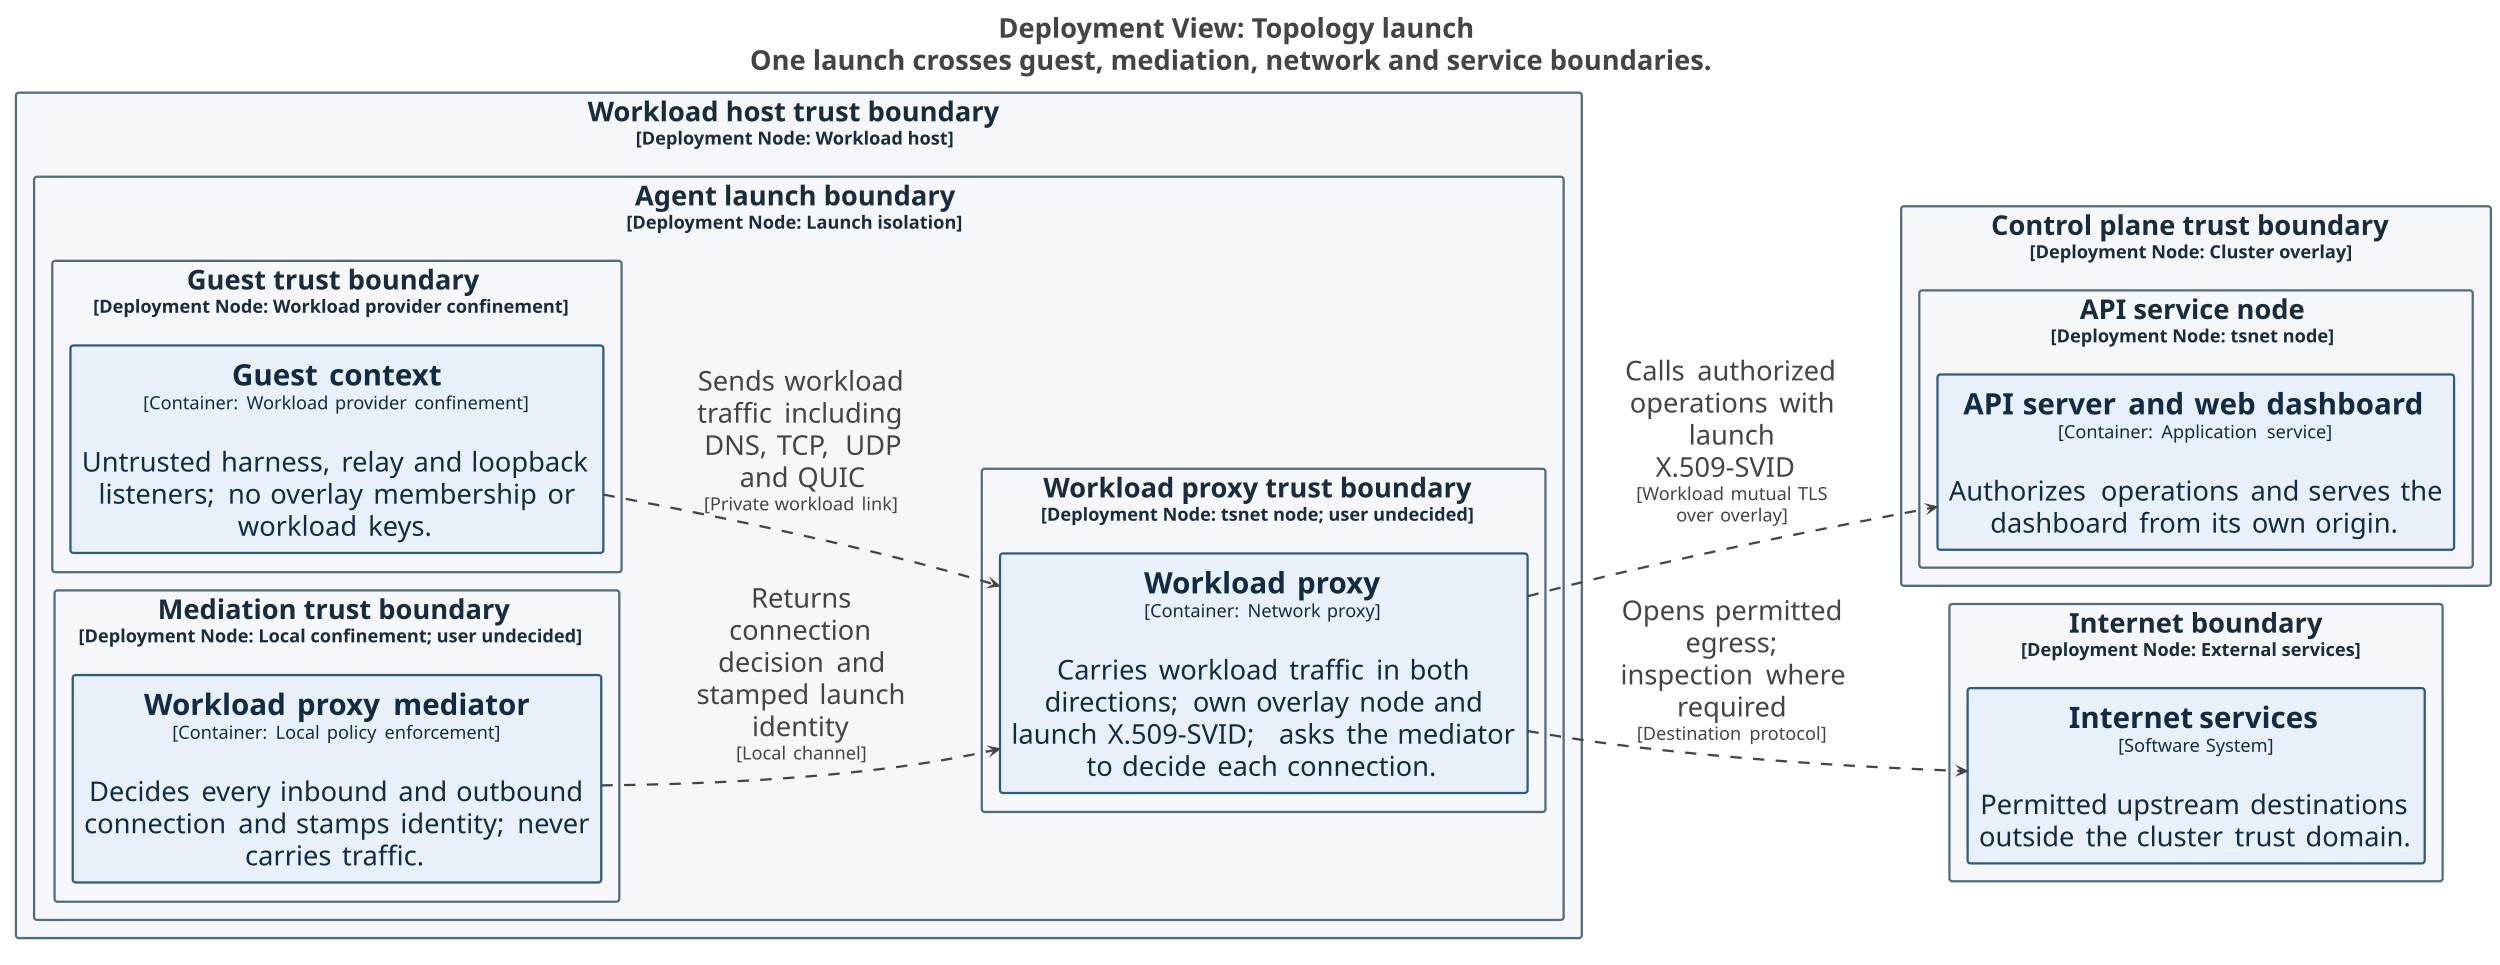
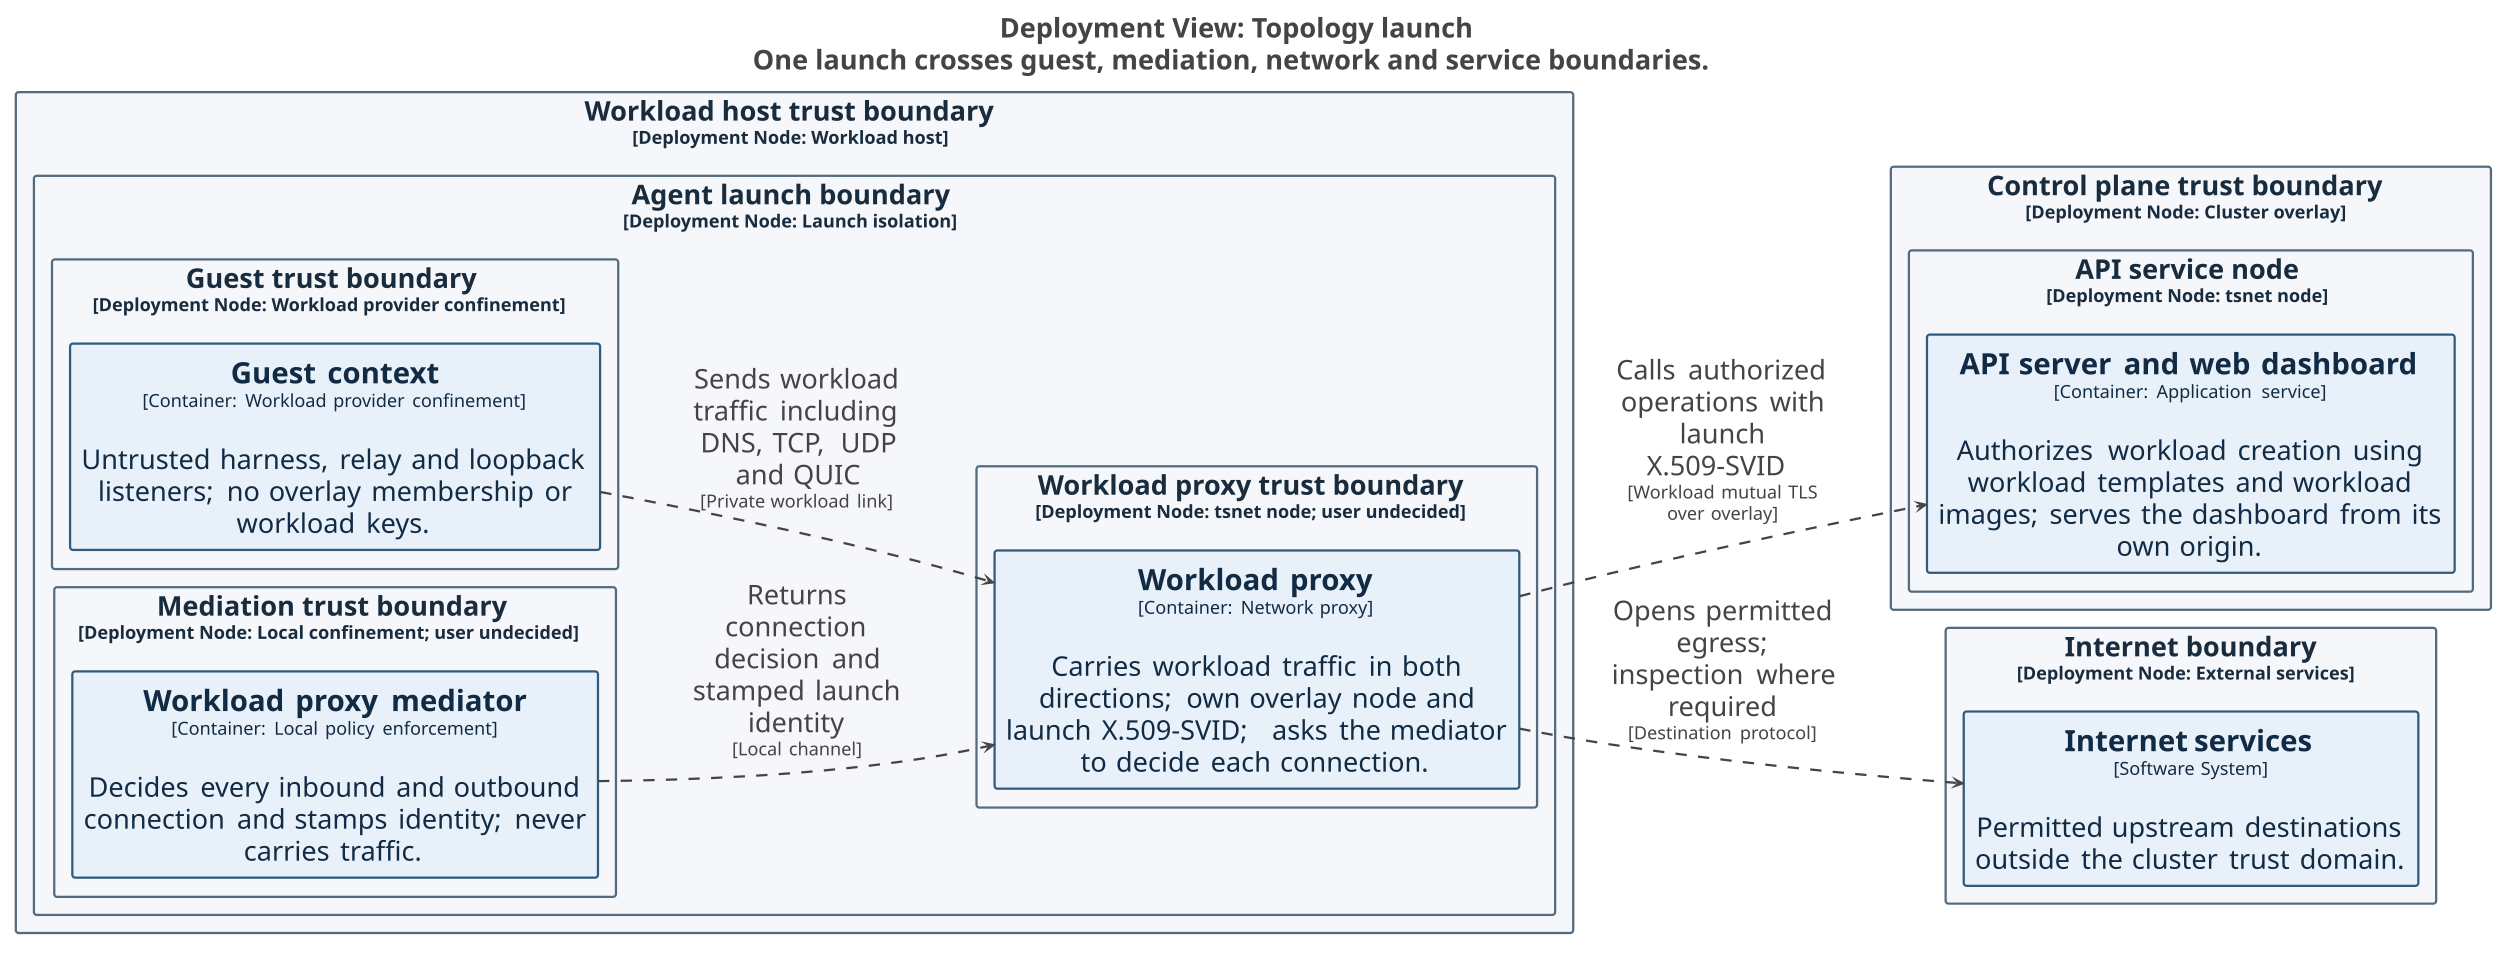
- <svg xmlns="http://www.w3.org/2000/svg" version="1.1" data-diagram-type="DESCRIPTION" style="width:2200px;height:849px;background:#FFFFFF;" width="2200px" height="849px" viewBox="0 0 2200 849" zoomAndPan="magnify" preserveAspectRatio="none" contentStyleType="text/css">
+ <svg xmlns="http://www.w3.org/2000/svg" version="1.1" data-diagram-type="DESCRIPTION" style="width:2212px;height:849px;background:#FFFFFF;" width="2212px" height="849px" viewBox="0 0 2212 849" zoomAndPan="magnify" preserveAspectRatio="none" contentStyleType="text/css">
  <defs />
  <g font-family="sans-serif" lengthAdjust="spacing">
    <g class="title" data-source-line="1">
-       <text x="878.502" y="33.203" fill="#444" font-size="24" textLength="435.996" font-weight="700">Deployment View: Topology launch</text>
-       <text x="659.936" y="61.469" fill="#444" font-size="24" textLength="873.129" font-weight="700">One launch crosses guest, mediation, network and service boundaries.</text>
+       <text x="884.502" y="33.203" fill="#444" font-size="24" textLength="435.996" font-weight="700">Deployment View: Topology launch</text>
+       <text x="665.936" y="61.469" fill="#444" font-size="24" textLength="873.129" font-weight="700">One launch crosses guest, mediation, network and service boundaries.</text>
    </g>
    <g class="cluster" data-qualified-name="Topologylaunch.Workloadhosttrustboundary" id="ent0001" data-source-line="53">
      <rect x="14" y="81.531" width="1378" height="744" fill="#F5F7FA" style="stroke:#536B7E;stroke-width:2;" rx="2.5" ry="2.5" />
      <text x="517.129" y="106.734" fill="#182C3E" font-size="24" textLength="371.742" font-weight="700">Workload host trust boundary</text>
      <text x="559.406" y="127.266" fill="#182C3E" font-size="16" textLength="287.188" font-weight="700">[Deployment Node: Workload host]</text>
    </g>
    <g class="cluster" data-qualified-name="Topologylaunch.Workloadhosttrustboundary.Topologylaunch.Workloadhosttrustboundary.Agentlaunchboundary" id="ent0002" data-source-line="54">
      <rect x="30" y="155.531" width="1346" height="654" fill="#F5F7FA" style="stroke:#536B7E;stroke-width:2;" rx="2.5" ry="2.5" />
      <text x="558.742" y="180.734" fill="#182C3E" font-size="24" textLength="288.516" font-weight="700">Agent launch boundary</text>
      <text x="551.168" y="201.266" fill="#182C3E" font-size="16" textLength="303.664" font-weight="700">[Deployment Node: Launch isolation]</text>
    </g>
    <g class="cluster" data-qualified-name="Topologylaunch.Workloadhosttrustboundary.Topologylaunch.Workloadhosttrustboundary.Agentlaunchboundary.Topologylaunch.Workloadhosttrustboundary.Agentlaunchboundary.Guesttrustboundary" id="ent0003" data-source-line="55">
      <rect x="46" y="229.531" width="501" height="274" fill="#F5F7FA" style="stroke:#536B7E;stroke-width:2;" rx="2.5" ry="2.5" />
      <text x="164.4" y="254.734" fill="#182C3E" font-size="24" textLength="264.199" font-weight="700">Guest trust boundary</text>
      <text x="81.957" y="275.266" fill="#182C3E" font-size="16" textLength="429.086" font-weight="700">[Deployment Node: Workload provider confinement]</text>
    </g>
    <g class="cluster" data-qualified-name="Topologylaunch.Workloadhosttrustboundary.Topologylaunch.Workloadhosttrustboundary.Agentlaunchboundary.Topologylaunch.Workloadhosttrustboundary.Agentlaunchboundary.Mediationtrustboundary" id="ent0005" data-source-line="59">
      <rect x="48" y="519.531" width="497" height="274" fill="#F5F7FA" style="stroke:#536B7E;stroke-width:2;" rx="2.5" ry="2.5" />
      <text x="138.766" y="544.734" fill="#182C3E" font-size="24" textLength="315.469" font-weight="700">Mediation trust boundary</text>
      <text x="69.047" y="565.266" fill="#182C3E" font-size="16" textLength="454.906" font-weight="700">[Deployment Node: Local confinement; user undecided]</text>
    </g>
    <g class="cluster" data-qualified-name="Topologylaunch.Workloadhosttrustboundary.Topologylaunch.Workloadhosttrustboundary.Agentlaunchboundary.Topologylaunch.Workloadhosttrustboundary.Agentlaunchboundary.Workloadproxytrustboundary" id="ent0007" data-source-line="63">
      <rect x="864" y="412.531" width="496" height="302" fill="#F5F7FA" style="stroke:#536B7E;stroke-width:2;" rx="2.5" ry="2.5" />
      <text x="918.166" y="437.734" fill="#182C3E" font-size="24" textLength="387.668" font-weight="700">Workload proxy trust boundary</text>
      <text x="915.992" y="458.266" fill="#182C3E" font-size="16" textLength="392.016" font-weight="700">[Deployment Node: tsnet node; user undecided]</text>
    </g>
    <g class="cluster" data-qualified-name="Topologylaunch.Controlplanetrustboundary" id="ent0009" data-source-line="71">
-       <rect x="1673" y="181.531" width="519" height="334" fill="#F5F7FA" style="stroke:#536B7E;stroke-width:2;" rx="2.5" ry="2.5" />
-       <text x="1752.154" y="206.734" fill="#182C3E" font-size="24" textLength="360.691" font-weight="700">Control plane trust boundary</text>
-       <text x="1785.996" y="227.266" fill="#182C3E" font-size="16" textLength="293.008" font-weight="700">[Deployment Node: Cluster overlay]</text>
+       <rect x="1673" y="147.531" width="531" height="392" fill="#F5F7FA" style="stroke:#536B7E;stroke-width:2;" rx="2.5" ry="2.5" />
+       <text x="1758.154" y="172.734" fill="#182C3E" font-size="24" textLength="360.691" font-weight="700">Control plane trust boundary</text>
+       <text x="1791.996" y="193.266" fill="#182C3E" font-size="16" textLength="293.008" font-weight="700">[Deployment Node: Cluster overlay]</text>
    </g>
    <g class="cluster" data-qualified-name="Topologylaunch.Controlplanetrustboundary.Topologylaunch.Controlplanetrustboundary.APIservicenode" id="ent0010" data-source-line="72">
-       <rect x="1689" y="255.531" width="487" height="244" fill="#F5F7FA" style="stroke:#536B7E;stroke-width:2;" rx="2.5" ry="2.5" />
-       <text x="1830.178" y="280.734" fill="#182C3E" font-size="24" textLength="204.645" font-weight="700">API service node</text>
-       <text x="1804.488" y="301.266" fill="#182C3E" font-size="16" textLength="256.023" font-weight="700">[Deployment Node: tsnet node]</text>
+       <rect x="1689" y="221.531" width="499" height="302" fill="#F5F7FA" style="stroke:#536B7E;stroke-width:2;" rx="2.5" ry="2.5" />
+       <text x="1836.178" y="246.734" fill="#182C3E" font-size="24" textLength="204.645" font-weight="700">API service node</text>
+       <text x="1810.488" y="267.266" fill="#182C3E" font-size="16" textLength="256.023" font-weight="700">[Deployment Node: tsnet node]</text>
    </g>
    <g class="cluster" data-qualified-name="Topologylaunch.Internetboundary" id="ent0012" data-source-line="78">
-       <rect x="1715.5" y="531.531" width="434" height="244" fill="#F5F7FA" style="stroke:#536B7E;stroke-width:2;" rx="2.5" ry="2.5" />
-       <text x="1820.727" y="556.734" fill="#182C3E" font-size="24" textLength="223.547" font-weight="700">Internet boundary</text>
-       <text x="1778.469" y="577.266" fill="#182C3E" font-size="16" textLength="308.063" font-weight="700">[Deployment Node: External services]</text>
+       <rect x="1721.5" y="555.531" width="434" height="244" fill="#F5F7FA" style="stroke:#536B7E;stroke-width:2;" rx="2.5" ry="2.5" />
+       <text x="1826.727" y="580.734" fill="#182C3E" font-size="24" textLength="223.547" font-weight="700">Internet boundary</text>
+       <text x="1784.469" y="601.266" fill="#182C3E" font-size="16" textLength="308.063" font-weight="700">[Deployment Node: External services]</text>
    </g>
    <g class="entity" data-qualified-name="Topologylaunch.Workloadhosttrustboundary.Topologylaunch.Workloadhosttrustboundary.Agentlaunchboundary.Topologylaunch.Workloadhosttrustboundary.Agentlaunchboundary.Guesttrustboundary.Topologylaunch.Workloadhosttrustboundary.Agentlaunchboundary.Guesttrustboundary.Guestcontext_1" id="ent0004" data-source-line="56">
      <rect x="62" y="304.031" width="468.957" height="182.527" fill="#E8F1FA" style="stroke:#315B7D;stroke-width:2;" rx="2.5" ry="2.5" />
      <text x="204.133" y="339.168" fill="#122B44" font-size="26" textLength="76.934" font-weight="700">Guest</text>
      <text x="281.066" y="339.168" fill="#122B44" font-size="26" font-weight="700"> </text>
      <text x="289.636" y="339.168" fill="#122B44" font-size="26" textLength="99.188" font-weight="700">context</text>
      <text x="125.955" y="360.121" fill="#122B44" font-size="16" textLength="85.93">[Container:</text>
      <text x="211.885" y="360.121" fill="#122B44" font-size="16"> </text>
      <text x="216.947" y="360.121" fill="#122B44" font-size="16" textLength="72.773">Workload</text>
      <text x="289.721" y="360.121" fill="#122B44" font-size="16"> </text>
      <text x="294.783" y="360.121" fill="#122B44" font-size="16" textLength="64.883">provider</text>
      <text x="359.666" y="360.121" fill="#122B44" font-size="16"> </text>
      <text x="364.729" y="360.121" fill="#122B44" font-size="16" textLength="102.273">confinement]</text>
      <text x="292.682" y="386.699" fill="#122B44" font-size="24"> </text>
      <text x="72" y="414.965" fill="#122B44" font-size="24" textLength="114.902">Untrusted</text>
      <text x="186.902" y="414.965" fill="#122B44" font-size="24"> </text>
      <text x="194.496" y="414.965" fill="#122B44" font-size="24" textLength="98.297">harness,</text>
      <text x="292.793" y="414.965" fill="#122B44" font-size="24"> </text>
      <text x="300.387" y="414.965" fill="#122B44" font-size="24" textLength="55.922">relay</text>
      <text x="356.309" y="414.965" fill="#122B44" font-size="24"> </text>
      <text x="363.902" y="414.965" fill="#122B44" font-size="24" textLength="43.254">and</text>
      <text x="407.156" y="414.965" fill="#122B44" font-size="24"> </text>
      <text x="414.75" y="414.965" fill="#122B44" font-size="24" textLength="106.207">loopback</text>
      <text x="86.637" y="443.23" fill="#122B44" font-size="24" textLength="106.371">listeners;</text>
      <text x="193.008" y="443.23" fill="#122B44" font-size="24"> </text>
      <text x="200.602" y="443.23" fill="#122B44" font-size="24" textLength="29.637">no</text>
      <text x="230.238" y="443.23" fill="#122B44" font-size="24"> </text>
      <text x="237.832" y="443.23" fill="#122B44" font-size="24" textLength="83.086">overlay</text>
      <text x="320.918" y="443.23" fill="#122B44" font-size="24"> </text>
      <text x="328.512" y="443.23" fill="#122B44" font-size="24" textLength="145.652">membership</text>
      <text x="474.164" y="443.23" fill="#122B44" font-size="24"> </text>
      <text x="481.758" y="443.23" fill="#122B44" font-size="24" textLength="24.563">or</text>
      <text x="209.238" y="471.496" fill="#122B44" font-size="24" textLength="107.121">workload</text>
      <text x="316.359" y="471.496" fill="#122B44" font-size="24"> </text>
      <text x="323.953" y="471.496" fill="#122B44" font-size="24" textLength="59.766">keys.</text>
    </g>
    <g class="entity" data-qualified-name="Topologylaunch.Workloadhosttrustboundary.Topologylaunch.Workloadhosttrustboundary.Agentlaunchboundary.Topologylaunch.Workloadhosttrustboundary.Agentlaunchboundary.Mediationtrustboundary.Topologylaunch.Workloadhosttrustboundary.Agentlaunchboundary.Mediationtrustboundary.Workloadproxymediator_1" id="ent0006" data-source-line="60">
      <rect x="64" y="594.031" width="465.09" height="182.527" fill="#E8F1FA" style="stroke:#315B7D;stroke-width:2;" rx="2.5" ry="2.5" />
      <text x="126.726" y="629.168" fill="#122B44" font-size="26" textLength="125.95" font-weight="700">Workload</text>
      <text x="252.676" y="629.168" fill="#122B44" font-size="26" font-weight="700"> </text>
      <text x="261.246" y="629.168" fill="#122B44" font-size="26" textLength="76.172" font-weight="700">proxy</text>
      <text x="337.417" y="629.168" fill="#122B44" font-size="26" font-weight="700"> </text>
      <text x="345.987" y="629.168" fill="#122B44" font-size="26" textLength="120.377" font-weight="700">mediator</text>
      <text x="151.537" y="650.121" fill="#122B44" font-size="16" textLength="85.93">[Container:</text>
      <text x="237.467" y="650.121" fill="#122B44" font-size="16"> </text>
      <text x="242.529" y="650.121" fill="#122B44" font-size="16" textLength="40.016">Local</text>
      <text x="282.545" y="650.121" fill="#122B44" font-size="16"> </text>
      <text x="287.607" y="650.121" fill="#122B44" font-size="16" textLength="45.703">policy</text>
      <text x="333.311" y="650.121" fill="#122B44" font-size="16"> </text>
      <text x="338.373" y="650.121" fill="#122B44" font-size="16" textLength="103.18">enforcement]</text>
      <text x="292.748" y="676.699" fill="#122B44" font-size="24"> </text>
      <text x="78.359" y="704.965" fill="#122B44" font-size="24" textLength="91.289">Decides</text>
      <text x="169.648" y="704.965" fill="#122B44" font-size="24"> </text>
      <text x="177.242" y="704.965" fill="#122B44" font-size="24" textLength="61.523">every</text>
      <text x="238.766" y="704.965" fill="#122B44" font-size="24"> </text>
      <text x="246.359" y="704.965" fill="#122B44" font-size="24" textLength="96.574">inbound</text>
      <text x="342.934" y="704.965" fill="#122B44" font-size="24"> </text>
      <text x="350.527" y="704.965" fill="#122B44" font-size="24" textLength="43.254">and</text>
      <text x="393.781" y="704.965" fill="#122B44" font-size="24"> </text>
      <text x="401.375" y="704.965" fill="#122B44" font-size="24" textLength="113.355">outbound</text>
      <text x="74" y="733.23" fill="#122B44" font-size="24" textLength="128.039">connection</text>
      <text x="202.039" y="733.23" fill="#122B44" font-size="24"> </text>
      <text x="209.633" y="733.23" fill="#122B44" font-size="24" textLength="43.254">and</text>
      <text x="252.887" y="733.23" fill="#122B44" font-size="24"> </text>
      <text x="260.48" y="733.23" fill="#122B44" font-size="24" textLength="84.211">stamps</text>
      <text x="344.691" y="733.23" fill="#122B44" font-size="24"> </text>
      <text x="352.285" y="733.23" fill="#122B44" font-size="24" textLength="95.332">identity;</text>
      <text x="447.617" y="733.23" fill="#122B44" font-size="24"> </text>
      <text x="455.211" y="733.23" fill="#122B44" font-size="24" textLength="63.879">never</text>
      <text x="215.621" y="761.496" fill="#122B44" font-size="24" textLength="77.73">carries</text>
      <text x="293.352" y="761.496" fill="#122B44" font-size="24"> </text>
      <text x="300.945" y="761.496" fill="#122B44" font-size="24" textLength="76.523">traffic.</text>
    </g>
    <g class="entity" data-qualified-name="Topologylaunch.Workloadhosttrustboundary.Topologylaunch.Workloadhosttrustboundary.Agentlaunchboundary.Topologylaunch.Workloadhosttrustboundary.Agentlaunchboundary.Workloadproxytrustboundary.Topologylaunch.Workloadhosttrustboundary.Agentlaunchboundary.Workloadproxytrustboundary.Workloadproxy_1" id="ent0008" data-source-line="64">
      <rect x="880" y="487.031" width="464.281" height="210.793" fill="#E8F1FA" style="stroke:#315B7D;stroke-width:2;" rx="2.5" ry="2.5" />
      <text x="1006.795" y="522.168" fill="#122B44" font-size="26" textLength="125.95" font-weight="700">Workload</text>
      <text x="1132.745" y="522.168" fill="#122B44" font-size="26" font-weight="700"> </text>
      <text x="1141.314" y="522.168" fill="#122B44" font-size="26" textLength="76.172" font-weight="700">proxy</text>
      <text x="1006.816" y="543.121" fill="#122B44" font-size="16" textLength="85.93">[Container:</text>
      <text x="1092.746" y="543.121" fill="#122B44" font-size="16"> </text>
      <text x="1097.809" y="543.121" fill="#122B44" font-size="16" textLength="64.773">Network</text>
      <text x="1162.582" y="543.121" fill="#122B44" font-size="16"> </text>
      <text x="1167.645" y="543.121" fill="#122B44" font-size="16" textLength="49.82">proxy]</text>
      <text x="1108.344" y="569.699" fill="#122B44" font-size="24"> </text>
      <text x="930.131" y="597.965" fill="#122B44" font-size="24" textLength="82.043">Carries</text>
      <text x="1012.174" y="597.965" fill="#122B44" font-size="24"> </text>
      <text x="1019.768" y="597.965" fill="#122B44" font-size="24" textLength="107.121">workload</text>
      <text x="1126.889" y="597.965" fill="#122B44" font-size="24"> </text>
      <text x="1134.482" y="597.965" fill="#122B44" font-size="24" textLength="68.93">traffic</text>
      <text x="1203.412" y="597.965" fill="#122B44" font-size="24"> </text>
      <text x="1211.006" y="597.965" fill="#122B44" font-size="24" textLength="21.832">in</text>
      <text x="1232.838" y="597.965" fill="#122B44" font-size="24"> </text>
      <text x="1240.432" y="597.965" fill="#122B44" font-size="24" textLength="53.719">both</text>
      <text x="919.209" y="626.23" fill="#122B44" font-size="24" textLength="122.906">directions;</text>
      <text x="1042.115" y="626.23" fill="#122B44" font-size="24"> </text>
      <text x="1049.709" y="626.23" fill="#122B44" font-size="24" textLength="48.129">own</text>
      <text x="1097.838" y="626.23" fill="#122B44" font-size="24"> </text>
      <text x="1105.432" y="626.23" fill="#122B44" font-size="24" textLength="83.086">overlay</text>
      <text x="1188.518" y="626.23" fill="#122B44" font-size="24"> </text>
      <text x="1196.111" y="626.23" fill="#122B44" font-size="24" textLength="58.113">node</text>
      <text x="1254.225" y="626.23" fill="#122B44" font-size="24"> </text>
      <text x="1261.818" y="626.23" fill="#122B44" font-size="24" textLength="43.254">and</text>
      <text x="890" y="654.496" fill="#122B44" font-size="24" textLength="77.168">launch</text>
      <text x="967.168" y="654.496" fill="#122B44" font-size="24"> </text>
      <text x="974.762" y="654.496" fill="#122B44" font-size="24" textLength="143.133">X.509-SVID;</text>
      <text x="1117.895" y="654.496" fill="#122B44" font-size="24"> </text>
      <text x="1125.488" y="654.496" fill="#122B44" font-size="24" textLength="51.75">asks</text>
      <text x="1177.238" y="654.496" fill="#122B44" font-size="24"> </text>
      <text x="1184.832" y="654.496" fill="#122B44" font-size="24" textLength="37.242">the</text>
      <text x="1222.074" y="654.496" fill="#122B44" font-size="24"> </text>
      <text x="1229.668" y="654.496" fill="#122B44" font-size="24" textLength="104.613">mediator</text>
      <text x="956.076" y="682.762" fill="#122B44" font-size="24" textLength="23.719">to</text>
      <text x="979.795" y="682.762" fill="#122B44" font-size="24"> </text>
      <text x="987.389" y="682.762" fill="#122B44" font-size="24" textLength="76.184">decide</text>
      <text x="1063.572" y="682.762" fill="#122B44" font-size="24"> </text>
      <text x="1071.166" y="682.762" fill="#122B44" font-size="24" textLength="53.813">each</text>
      <text x="1124.979" y="682.762" fill="#122B44" font-size="24"> </text>
      <text x="1132.572" y="682.762" fill="#122B44" font-size="24" textLength="135.633">connection.</text>
    </g>
    <g class="entity" data-qualified-name="Topologylaunch.Controlplanetrustboundary.Topologylaunch.Controlplanetrustboundary.APIservicenode.Topologylaunch.Controlplanetrustboundary.APIservicenode.APIserverandwebdashboard_1" id="ent0011" data-source-line="73">
-       <rect x="1705" y="329.531" width="454.59" height="154.262" fill="#E8F1FA" style="stroke:#315B7D;stroke-width:2;" rx="2.5" ry="2.5" />
-       <text x="1727.716" y="364.668" fill="#122B44" font-size="26" textLength="43.71" font-weight="700">API</text>
-       <text x="1771.426" y="364.668" fill="#122B44" font-size="26" font-weight="700"> </text>
-       <text x="1779.996" y="364.668" fill="#122B44" font-size="26" textLength="84.233" font-weight="700">server</text>
-       <text x="1864.229" y="364.668" fill="#122B44" font-size="26" font-weight="700"> </text>
-       <text x="1872.798" y="364.668" fill="#122B44" font-size="26" textLength="49.588" font-weight="700">and</text>
-       <text x="1922.386" y="364.668" fill="#122B44" font-size="26" font-weight="700"> </text>
-       <text x="1930.956" y="364.668" fill="#122B44" font-size="26" textLength="54.895" font-weight="700">web</text>
-       <text x="1985.85" y="364.668" fill="#122B44" font-size="26" font-weight="700"> </text>
-       <text x="1994.419" y="364.668" fill="#122B44" font-size="26" textLength="142.454" font-weight="700">dashboard</text>
-       <text x="1810.936" y="385.621" fill="#122B44" font-size="16" textLength="85.93">[Container:</text>
-       <text x="1896.865" y="385.621" fill="#122B44" font-size="16"> </text>
-       <text x="1901.928" y="385.621" fill="#122B44" font-size="16" textLength="87.828">Application</text>
-       <text x="1989.756" y="385.621" fill="#122B44" font-size="16"> </text>
-       <text x="1994.818" y="385.621" fill="#122B44" font-size="16" textLength="58.836">service]</text>
-       <text x="1928.498" y="412.199" fill="#122B44" font-size="24"> </text>
-       <text x="1715" y="440.465" fill="#122B44" font-size="24" textLength="126.188">Authorizes</text>
-       <text x="1841.188" y="440.465" fill="#122B44" font-size="24"> </text>
-       <text x="1848.781" y="440.465" fill="#122B44" font-size="24" textLength="124.078">operations</text>
-       <text x="1972.859" y="440.465" fill="#122B44" font-size="24"> </text>
-       <text x="1980.453" y="440.465" fill="#122B44" font-size="24" textLength="43.254">and</text>
-       <text x="2023.707" y="440.465" fill="#122B44" font-size="24"> </text>
-       <text x="2031.301" y="440.465" fill="#122B44" font-size="24" textLength="73.453">serves</text>
-       <text x="2104.754" y="440.465" fill="#122B44" font-size="24"> </text>
-       <text x="2112.348" y="440.465" fill="#122B44" font-size="24" textLength="37.242">the</text>
-       <text x="1751.369" y="468.73" fill="#122B44" font-size="24" textLength="123.516">dashboard</text>
-       <text x="1874.885" y="468.73" fill="#122B44" font-size="24"> </text>
-       <text x="1882.479" y="468.73" fill="#122B44" font-size="24" textLength="55.793">from</text>
-       <text x="1938.271" y="468.73" fill="#122B44" font-size="24"> </text>
-       <text x="1945.865" y="468.73" fill="#122B44" font-size="24" textLength="28.148">its</text>
-       <text x="1974.014" y="468.73" fill="#122B44" font-size="24"> </text>
-       <text x="1981.607" y="468.73" fill="#122B44" font-size="24" textLength="48.129">own</text>
-       <text x="2029.736" y="468.73" fill="#122B44" font-size="24"> </text>
-       <text x="2037.33" y="468.73" fill="#122B44" font-size="24" textLength="75.891">origin.</text>
+       <rect x="1705" y="296.031" width="466.883" height="210.793" fill="#E8F1FA" style="stroke:#315B7D;stroke-width:2;" rx="2.5" ry="2.5" />
+       <text x="1733.863" y="331.168" fill="#122B44" font-size="26" textLength="43.71" font-weight="700">API</text>
+       <text x="1777.573" y="331.168" fill="#122B44" font-size="26" font-weight="700"> </text>
+       <text x="1786.142" y="331.168" fill="#122B44" font-size="26" textLength="84.233" font-weight="700">server</text>
+       <text x="1870.375" y="331.168" fill="#122B44" font-size="26" font-weight="700"> </text>
+       <text x="1878.945" y="331.168" fill="#122B44" font-size="26" textLength="49.588" font-weight="700">and</text>
+       <text x="1928.533" y="331.168" fill="#122B44" font-size="26" font-weight="700"> </text>
+       <text x="1937.102" y="331.168" fill="#122B44" font-size="26" textLength="54.895" font-weight="700">web</text>
+       <text x="1991.997" y="331.168" fill="#122B44" font-size="26" font-weight="700"> </text>
+       <text x="2000.566" y="331.168" fill="#122B44" font-size="26" textLength="142.454" font-weight="700">dashboard</text>
+       <text x="1817.082" y="352.121" fill="#122B44" font-size="16" textLength="85.93">[Container:</text>
+       <text x="1903.012" y="352.121" fill="#122B44" font-size="16"> </text>
+       <text x="1908.074" y="352.121" fill="#122B44" font-size="16" textLength="87.828">Application</text>
+       <text x="1995.902" y="352.121" fill="#122B44" font-size="16"> </text>
+       <text x="2000.965" y="352.121" fill="#122B44" font-size="16" textLength="58.836">service]</text>
+       <text x="1934.645" y="378.699" fill="#122B44" font-size="24"> </text>
+       <text x="1731.289" y="406.965" fill="#122B44" font-size="24" textLength="126.188">Authorizes</text>
+       <text x="1857.477" y="406.965" fill="#122B44" font-size="24"> </text>
+       <text x="1865.07" y="406.965" fill="#122B44" font-size="24" textLength="107.121">workload</text>
+       <text x="1972.191" y="406.965" fill="#122B44" font-size="24"> </text>
+       <text x="1979.785" y="406.965" fill="#122B44" font-size="24" textLength="94.289">creation</text>
+       <text x="2074.074" y="406.965" fill="#122B44" font-size="24"> </text>
+       <text x="2081.668" y="406.965" fill="#122B44" font-size="24" textLength="63.926">using</text>
+       <text x="1740.986" y="435.23" fill="#122B44" font-size="24" textLength="107.121">workload</text>
+       <text x="1848.107" y="435.23" fill="#122B44" font-size="24"> </text>
+       <text x="1855.701" y="435.23" fill="#122B44" font-size="24" textLength="114.633">templates</text>
+       <text x="1970.334" y="435.23" fill="#122B44" font-size="24"> </text>
+       <text x="1977.928" y="435.23" fill="#122B44" font-size="24" textLength="43.254">and</text>
+       <text x="2021.182" y="435.23" fill="#122B44" font-size="24"> </text>
+       <text x="2028.775" y="435.23" fill="#122B44" font-size="24" textLength="107.121">workload</text>
+       <text x="1715" y="463.496" fill="#122B44" font-size="24" textLength="90.762">images;</text>
+       <text x="1805.762" y="463.496" fill="#122B44" font-size="24"> </text>
+       <text x="1813.355" y="463.496" fill="#122B44" font-size="24" textLength="73.453">serves</text>
+       <text x="1886.809" y="463.496" fill="#122B44" font-size="24"> </text>
+       <text x="1894.402" y="463.496" fill="#122B44" font-size="24" textLength="37.242">the</text>
+       <text x="1931.645" y="463.496" fill="#122B44" font-size="24"> </text>
+       <text x="1939.238" y="463.496" fill="#122B44" font-size="24" textLength="123.516">dashboard</text>
+       <text x="2062.754" y="463.496" fill="#122B44" font-size="24"> </text>
+       <text x="2070.348" y="463.496" fill="#122B44" font-size="24" textLength="55.793">from</text>
+       <text x="2126.141" y="463.496" fill="#122B44" font-size="24"> </text>
+       <text x="2133.734" y="463.496" fill="#122B44" font-size="24" textLength="28.148">its</text>
+       <text x="1872.635" y="491.762" fill="#122B44" font-size="24" textLength="48.129">own</text>
+       <text x="1920.764" y="491.762" fill="#122B44" font-size="24"> </text>
+       <text x="1928.357" y="491.762" fill="#122B44" font-size="24" textLength="75.891">origin.</text>
    </g>
    <g class="entity" data-qualified-name="Topologylaunch.Internetboundary.Topologylaunch.Internetboundary.Internetservices_1" id="ent0013" data-source-line="79">
-       <rect x="1731.5" y="605.531" width="402.242" height="154.262" fill="#E8F1FA" style="stroke:#315B7D;stroke-width:2;" rx="2.5" ry="2.5" />
-       <text x="1820.566" y="640.668" fill="#122B44" font-size="26" textLength="106.133" font-weight="700">Internet</text>
-       <text x="1926.699" y="640.668" fill="#122B44" font-size="26" font-weight="700"> </text>
-       <text x="1935.268" y="640.668" fill="#122B44" font-size="26" textLength="109.408" font-weight="700">services</text>
-       <text x="1863.934" y="661.621" fill="#122B44" font-size="16" textLength="72.141">[Software</text>
-       <text x="1936.074" y="661.621" fill="#122B44" font-size="16"> </text>
-       <text x="1941.137" y="661.621" fill="#122B44" font-size="16" textLength="60.172">System]</text>
-       <text x="1928.824" y="688.199" fill="#122B44" font-size="24"> </text>
-       <text x="1742.602" y="716.465" fill="#122B44" font-size="24" textLength="112.23">Permitted</text>
-       <text x="1854.832" y="716.465" fill="#122B44" font-size="24"> </text>
-       <text x="1862.426" y="716.465" fill="#122B44" font-size="24" textLength="110.063">upstream</text>
-       <text x="1972.488" y="716.465" fill="#122B44" font-size="24"> </text>
-       <text x="1980.082" y="716.465" fill="#122B44" font-size="24" textLength="142.559">destinations</text>
-       <text x="1741.5" y="744.73" fill="#122B44" font-size="24" textLength="86.262">outside</text>
-       <text x="1827.762" y="744.73" fill="#122B44" font-size="24"> </text>
-       <text x="1835.355" y="744.73" fill="#122B44" font-size="24" textLength="37.242">the</text>
-       <text x="1872.598" y="744.73" fill="#122B44" font-size="24"> </text>
-       <text x="1880.191" y="744.73" fill="#122B44" font-size="24" textLength="78.527">cluster</text>
-       <text x="1958.719" y="744.73" fill="#122B44" font-size="24"> </text>
-       <text x="1966.313" y="744.73" fill="#122B44" font-size="24" textLength="54.902">trust</text>
-       <text x="2021.215" y="744.73" fill="#122B44" font-size="24"> </text>
-       <text x="2028.809" y="744.73" fill="#122B44" font-size="24" textLength="94.934">domain.</text>
+       <rect x="1737.5" y="629.531" width="402.242" height="154.262" fill="#E8F1FA" style="stroke:#315B7D;stroke-width:2;" rx="2.5" ry="2.5" />
+       <text x="1826.566" y="664.668" fill="#122B44" font-size="26" textLength="106.133" font-weight="700">Internet</text>
+       <text x="1932.699" y="664.668" fill="#122B44" font-size="26" font-weight="700"> </text>
+       <text x="1941.268" y="664.668" fill="#122B44" font-size="26" textLength="109.408" font-weight="700">services</text>
+       <text x="1869.934" y="685.621" fill="#122B44" font-size="16" textLength="72.141">[Software</text>
+       <text x="1942.074" y="685.621" fill="#122B44" font-size="16"> </text>
+       <text x="1947.137" y="685.621" fill="#122B44" font-size="16" textLength="60.172">System]</text>
+       <text x="1934.824" y="712.199" fill="#122B44" font-size="24"> </text>
+       <text x="1748.602" y="740.465" fill="#122B44" font-size="24" textLength="112.23">Permitted</text>
+       <text x="1860.832" y="740.465" fill="#122B44" font-size="24"> </text>
+       <text x="1868.426" y="740.465" fill="#122B44" font-size="24" textLength="110.063">upstream</text>
+       <text x="1978.488" y="740.465" fill="#122B44" font-size="24"> </text>
+       <text x="1986.082" y="740.465" fill="#122B44" font-size="24" textLength="142.559">destinations</text>
+       <text x="1747.5" y="768.73" fill="#122B44" font-size="24" textLength="86.262">outside</text>
+       <text x="1833.762" y="768.73" fill="#122B44" font-size="24"> </text>
+       <text x="1841.355" y="768.73" fill="#122B44" font-size="24" textLength="37.242">the</text>
+       <text x="1878.598" y="768.73" fill="#122B44" font-size="24"> </text>
+       <text x="1886.191" y="768.73" fill="#122B44" font-size="24" textLength="78.527">cluster</text>
+       <text x="1964.719" y="768.73" fill="#122B44" font-size="24"> </text>
+       <text x="1972.313" y="768.73" fill="#122B44" font-size="24" textLength="54.902">trust</text>
+       <text x="2027.215" y="768.73" fill="#122B44" font-size="24"> </text>
+       <text x="2034.809" y="768.73" fill="#122B44" font-size="24" textLength="94.934">domain.</text>
    </g>
    <g class="link" data-entity-1="ent0004" data-entity-2="ent0008" id="lnk14" data-link-type="dependency">
      <polygon points="879.614,515.637,872.12,509.246,874.82,514.217,869.848,516.916,879.614,515.637" fill="#444" style="stroke:#444;stroke-width:1;stroke-linejoin:miter;stroke-miterlimit:10;" />
      <path d="M531.102,435.282 C616.226,451.291 712.92,471.259 800,493.531 C825.938,500.165 848.102,506.303 874.82,514.217" style="stroke:#444;stroke-width:2;stroke-dasharray:10,10;" fill="none" />
      <text x="614.068" y="343.734" fill="#444" font-size="24" textLength="68.531">Sends</text>
      <text x="682.6" y="343.734" fill="#444" font-size="24"> </text>
      <text x="690.193" y="343.734" fill="#444" font-size="24" textLength="107.121">workload</text>
      <text x="613.5" y="372" fill="#444" font-size="24" textLength="68.93">traffic</text>
      <text x="682.43" y="372" fill="#444" font-size="24"> </text>
      <text x="690.023" y="372" fill="#444" font-size="24" textLength="107.859">including</text>
      <text x="619.729" y="400.266" fill="#444" font-size="24" textLength="56.227">DNS,</text>
      <text x="675.955" y="400.266" fill="#444" font-size="24"> </text>
      <text x="683.549" y="400.266" fill="#444" font-size="24" textLength="52.641">TCP,</text>
      <text x="736.189" y="400.266" fill="#444" font-size="24"> </text>
      <text x="743.783" y="400.266" fill="#444" font-size="24" textLength="47.871">UDP</text>
      <text x="650.871" y="428.531" fill="#444" font-size="24" textLength="43.254">and</text>
      <text x="694.125" y="428.531" fill="#444" font-size="24"> </text>
      <text x="701.719" y="428.531" fill="#444" font-size="24" textLength="58.793">QUIC</text>
      <text x="619.438" y="449.063" fill="#444" font-size="16" textLength="57.234">[Private</text>
      <text x="676.672" y="449.063" fill="#444" font-size="16"> </text>
      <text x="681.734" y="449.063" fill="#444" font-size="16" textLength="71.414">workload</text>
      <text x="753.148" y="449.063" fill="#444" font-size="16"> </text>
      <text x="758.211" y="449.063" fill="#444" font-size="16" textLength="33.734">link]</text>
    </g>
    <g class="link" data-entity-1="ent0006" data-entity-2="ent0008" id="lnk15" data-link-type="dependency">
      <polygon points="879.951,658.968,870.306,656.975,875.066,660.032,872.009,664.792,879.951,658.968" fill="#444" style="stroke:#444;stroke-width:1;stroke-linejoin:miter;stroke-miterlimit:10;" />
      <path d="M529.184,691.143 C614.654,690.287 712.069,685.863 800,673.531 C826.107,669.87 848.286,665.865 875.066,660.032" style="stroke:#444;stroke-width:2;stroke-dasharray:10,10;" fill="none" />
      <text x="660.924" y="534.734" fill="#444" font-size="24" textLength="89.367">Returns</text>
      <text x="641.588" y="563" fill="#444" font-size="24" textLength="128.039">connection</text>
      <text x="631.926" y="591.266" fill="#444" font-size="24" textLength="96.516">decision</text>
      <text x="728.441" y="591.266" fill="#444" font-size="24"> </text>
      <text x="736.035" y="591.266" fill="#444" font-size="24" textLength="43.254">and</text>
      <text x="613" y="619.531" fill="#444" font-size="24" textLength="100.453">stamped</text>
      <text x="713.453" y="619.531" fill="#444" font-size="24"> </text>
      <text x="721.047" y="619.531" fill="#444" font-size="24" textLength="77.168">launch</text>
      <text x="661.738" y="647.797" fill="#444" font-size="24" textLength="87.738">identity</text>
      <text x="647.686" y="668.328" fill="#444" font-size="16" textLength="45.219">[Local</text>
      <text x="692.904" y="668.328" fill="#444" font-size="16"> </text>
      <text x="697.967" y="668.328" fill="#444" font-size="16" textLength="65.563">channel]</text>
    </g>
    <g class="link" data-entity-1="ent0008" data-entity-2="ent0011" id="lnk16" data-link-type="dependency">
-       <polygon points="1704.827,446.041,1695.245,443.763,1699.912,446.96,1696.716,451.627,1704.827,446.041" fill="#444" style="stroke:#444;stroke-width:1;stroke-linejoin:miter;stroke-miterlimit:10;" />
-       <path d="M1344.248,524.756 C1371.052,517.596 1398.068,510.692 1424,504.531 C1515.343,482.83 1611.876,463.417 1699.912,446.96" style="stroke:#444;stroke-width:2;stroke-dasharray:10,10;" fill="none" />
-       <text x="1430" y="334.734" fill="#444" font-size="24" textLength="55.969">Calls</text>
-       <text x="1485.969" y="334.734" fill="#444" font-size="24"> </text>
-       <text x="1493.563" y="334.734" fill="#444" font-size="24" textLength="125.754">authorized</text>
-       <text x="1434.172" y="363" fill="#444" font-size="24" textLength="124.078">operations</text>
-       <text x="1558.25" y="363" fill="#444" font-size="24"> </text>
-       <text x="1565.844" y="363" fill="#444" font-size="24" textLength="49.301">with</text>
-       <text x="1486.074" y="391.266" fill="#444" font-size="24" textLength="77.168">launch</text>
-       <text x="1456.889" y="419.531" fill="#444" font-size="24" textLength="135.539">X.509-SVID</text>
-       <text x="1439.854" y="440.063" fill="#444" font-size="16" textLength="77.977">[Workload</text>
-       <text x="1517.83" y="440.063" fill="#444" font-size="16"> </text>
-       <text x="1522.893" y="440.063" fill="#444" font-size="16" textLength="54.242">mutual</text>
-       <text x="1577.135" y="440.063" fill="#444" font-size="16"> </text>
-       <text x="1582.197" y="440.063" fill="#444" font-size="16" textLength="27.266">TLS</text>
-       <text x="1475.045" y="458.906" fill="#444" font-size="16" textLength="33.57">over</text>
-       <text x="1508.615" y="458.906" fill="#444" font-size="16"> </text>
-       <text x="1513.678" y="458.906" fill="#444" font-size="16" textLength="60.594">overlay]</text>
+       <polygon points="1704.833,446.32,1695.219,444.182,1699.932,447.31,1696.804,452.024,1704.833,446.32" fill="#444" style="stroke:#444;stroke-width:1;stroke-linejoin:miter;stroke-miterlimit:10;" />
+       <path d="M1344.4,527.553 C1371.177,520.549 1398.145,513.727 1424,507.531 C1515.4,485.63 1611.702,465.143 1699.932,447.31" style="stroke:#444;stroke-width:2;stroke-dasharray:10,10;" fill="none" />
+       <text x="1430" y="335.734" fill="#444" font-size="24" textLength="55.969">Calls</text>
+       <text x="1485.969" y="335.734" fill="#444" font-size="24"> </text>
+       <text x="1493.563" y="335.734" fill="#444" font-size="24" textLength="125.754">authorized</text>
+       <text x="1434.172" y="364" fill="#444" font-size="24" textLength="124.078">operations</text>
+       <text x="1558.25" y="364" fill="#444" font-size="24"> </text>
+       <text x="1565.844" y="364" fill="#444" font-size="24" textLength="49.301">with</text>
+       <text x="1486.074" y="392.266" fill="#444" font-size="24" textLength="77.168">launch</text>
+       <text x="1456.889" y="420.531" fill="#444" font-size="24" textLength="135.539">X.509-SVID</text>
+       <text x="1439.854" y="441.063" fill="#444" font-size="16" textLength="77.977">[Workload</text>
+       <text x="1517.83" y="441.063" fill="#444" font-size="16"> </text>
+       <text x="1522.893" y="441.063" fill="#444" font-size="16" textLength="54.242">mutual</text>
+       <text x="1577.135" y="441.063" fill="#444" font-size="16"> </text>
+       <text x="1582.197" y="441.063" fill="#444" font-size="16" textLength="27.266">TLS</text>
+       <text x="1475.045" y="459.906" fill="#444" font-size="16" textLength="33.57">over</text>
+       <text x="1508.615" y="459.906" fill="#444" font-size="16"> </text>
+       <text x="1513.678" y="459.906" fill="#444" font-size="16" textLength="60.594">overlay]</text>
    </g>
    <g class="link" data-entity-1="ent0008" data-entity-2="ent0013" id="lnk17" data-link-type="dependency">
-       <polygon points="1731.441,678.656,1722.598,674.318,1726.444,678.467,1722.296,682.313,1731.441,678.656" fill="#444" style="stroke:#444;stroke-width:1;stroke-linejoin:miter;stroke-miterlimit:10;" />
-       <path d="M1344.195,643.259 C1371.009,647.984 1398.041,652.23 1424,655.531 C1524.875,668.361 1632.785,674.923 1726.444,678.467" style="stroke:#444;stroke-width:2;stroke-dasharray:10,10;" fill="none" />
-       <text x="1427.008" y="545.734" fill="#444" font-size="24" textLength="74.25">Opens</text>
-       <text x="1501.258" y="545.734" fill="#444" font-size="24"> </text>
-       <text x="1508.852" y="545.734" fill="#444" font-size="24" textLength="114.07">permitted</text>
-       <text x="1483.17" y="574" fill="#444" font-size="24" textLength="83.59">egress;</text>
-       <text x="1426" y="602.266" fill="#444" font-size="24" textLength="120.387">inspection</text>
-       <text x="1546.387" y="602.266" fill="#444" font-size="24"> </text>
-       <text x="1553.98" y="602.266" fill="#444" font-size="24" textLength="69.949">where</text>
-       <text x="1475.752" y="630.531" fill="#444" font-size="24" textLength="98.426">required</text>
-       <text x="1440.379" y="651.063" fill="#444" font-size="16" textLength="94">[Destination</text>
-       <text x="1534.379" y="651.063" fill="#444" font-size="16"> </text>
-       <text x="1539.441" y="651.063" fill="#444" font-size="16" textLength="70.109">protocol]</text>
+       <polygon points="1737.491,693.249,1728.843,688.536,1732.507,692.846,1728.198,696.51,1737.491,693.249" fill="#444" style="stroke:#444;stroke-width:1;stroke-linejoin:miter;stroke-miterlimit:10;" />
+       <path d="M1344.274,644.701 C1371.074,649.828 1398.081,654.583 1424,658.531 C1526.901,674.205 1637.251,685.139 1732.507,692.846" style="stroke:#444;stroke-width:2;stroke-dasharray:10,10;" fill="none" />
+       <text x="1427.008" y="548.734" fill="#444" font-size="24" textLength="74.25">Opens</text>
+       <text x="1501.258" y="548.734" fill="#444" font-size="24"> </text>
+       <text x="1508.852" y="548.734" fill="#444" font-size="24" textLength="114.07">permitted</text>
+       <text x="1483.17" y="577" fill="#444" font-size="24" textLength="83.59">egress;</text>
+       <text x="1426" y="605.266" fill="#444" font-size="24" textLength="120.387">inspection</text>
+       <text x="1546.387" y="605.266" fill="#444" font-size="24"> </text>
+       <text x="1553.98" y="605.266" fill="#444" font-size="24" textLength="69.949">where</text>
+       <text x="1475.752" y="633.531" fill="#444" font-size="24" textLength="98.426">required</text>
+       <text x="1440.379" y="654.063" fill="#444" font-size="16" textLength="94">[Destination</text>
+       <text x="1534.379" y="654.063" fill="#444" font-size="16"> </text>
+       <text x="1539.441" y="654.063" fill="#444" font-size="16" textLength="70.109">protocol]</text>
    </g>
  </g>
</svg>
